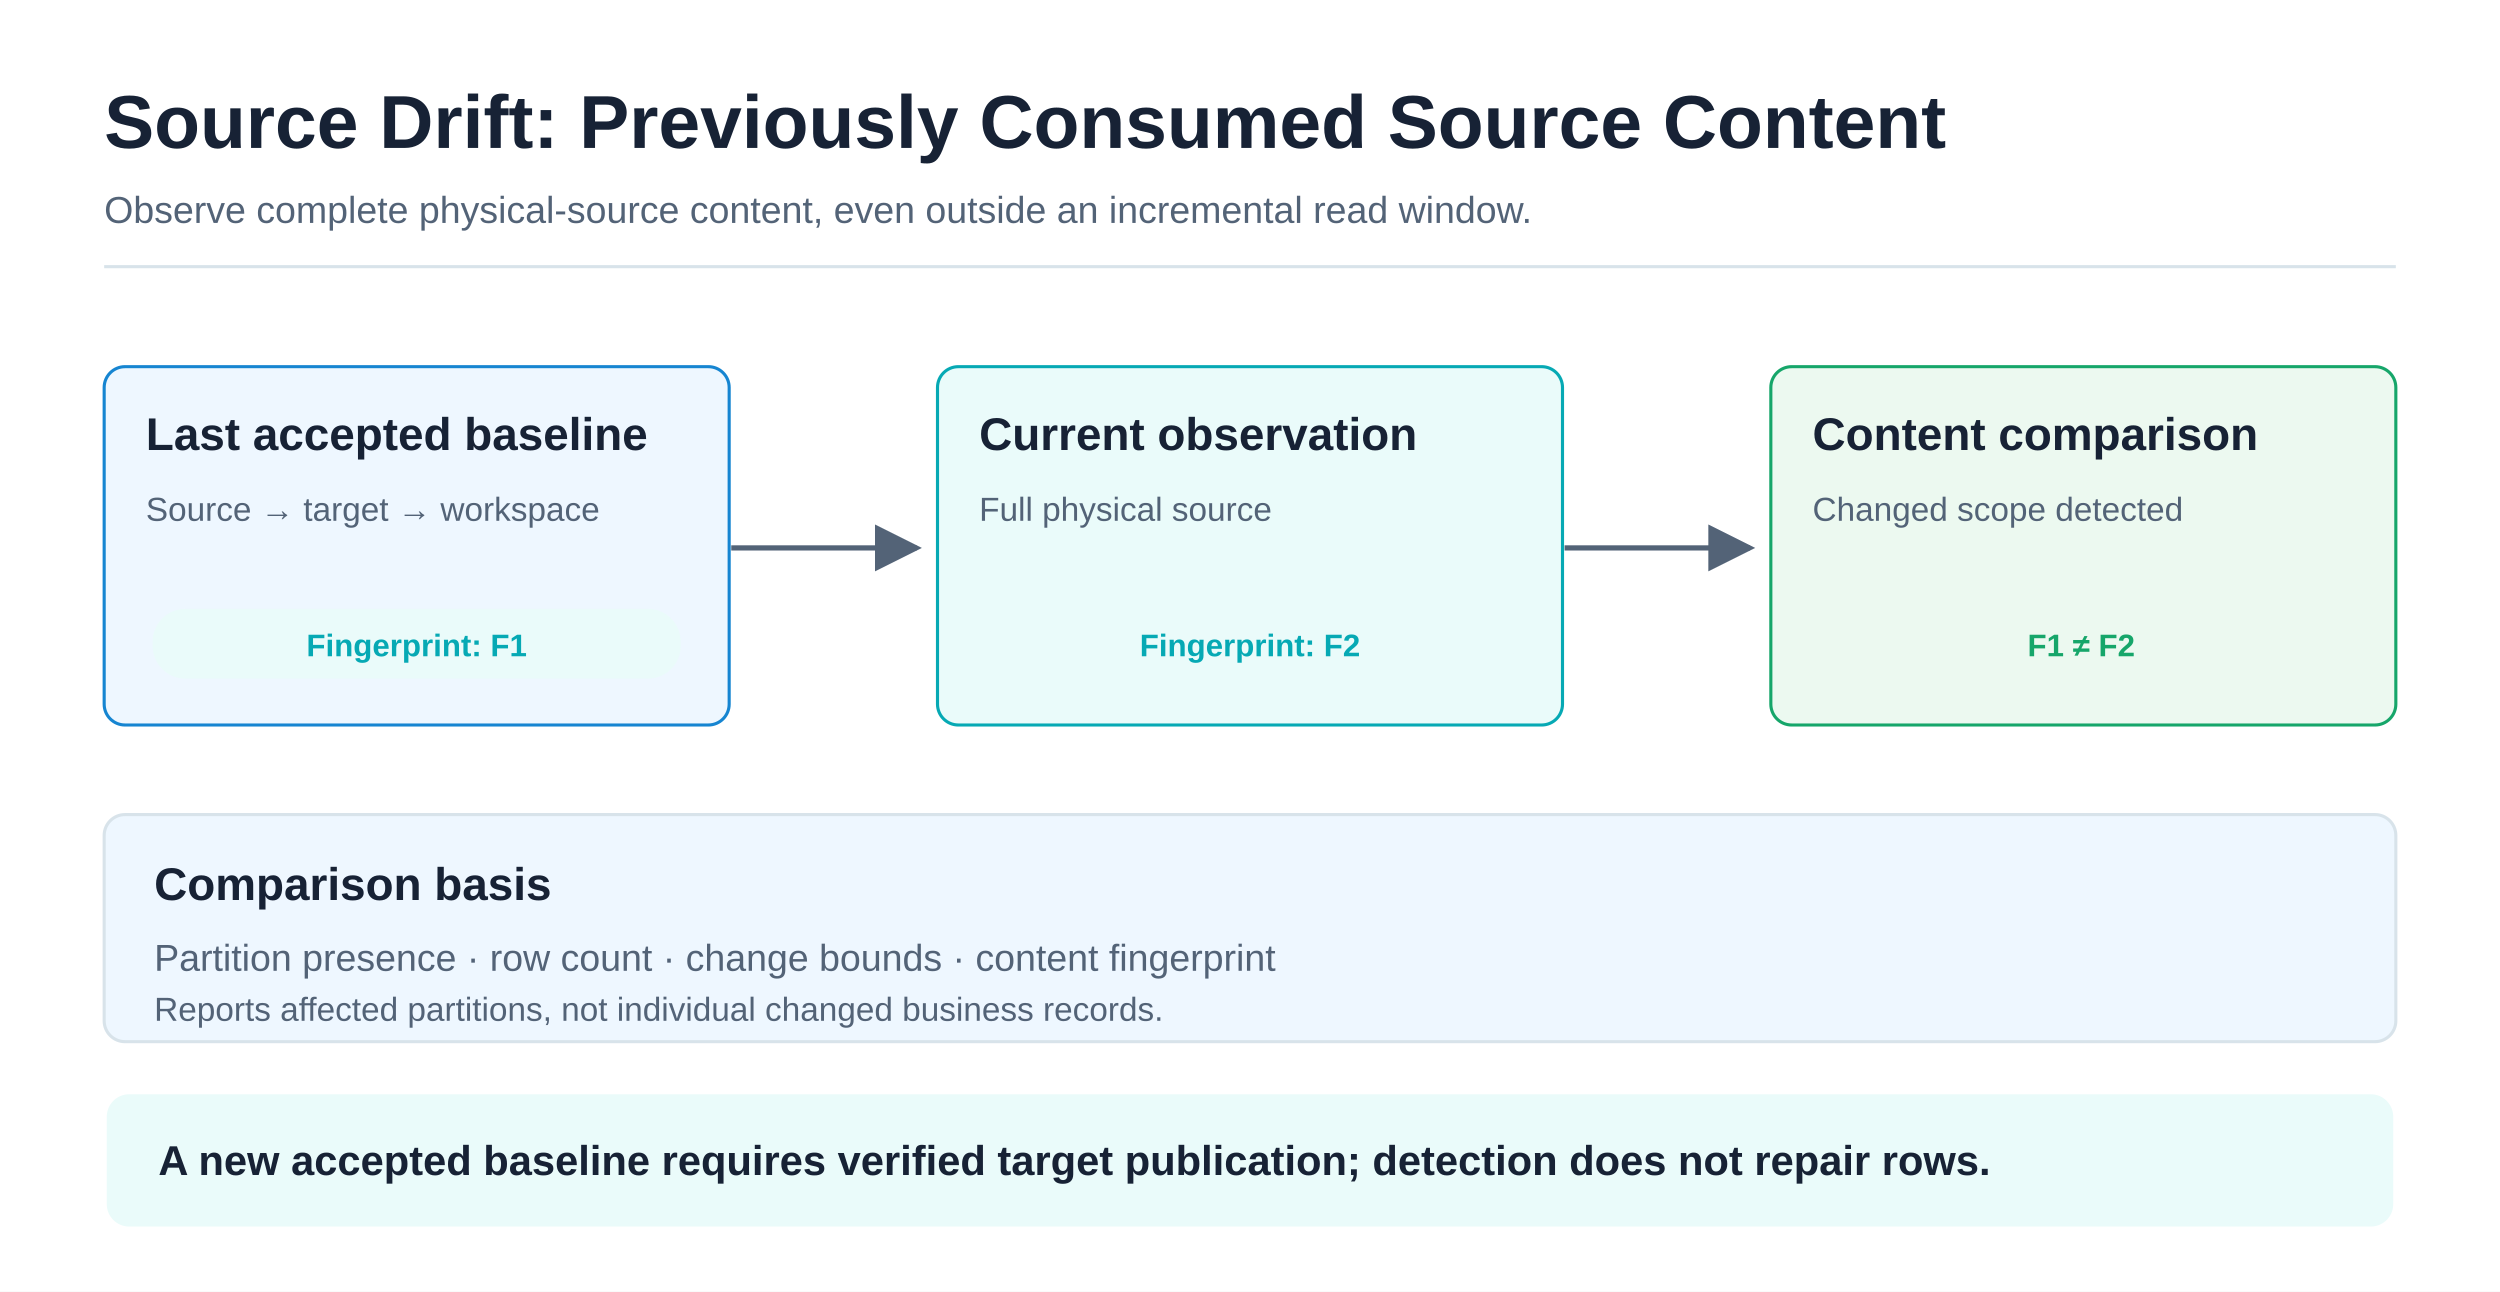
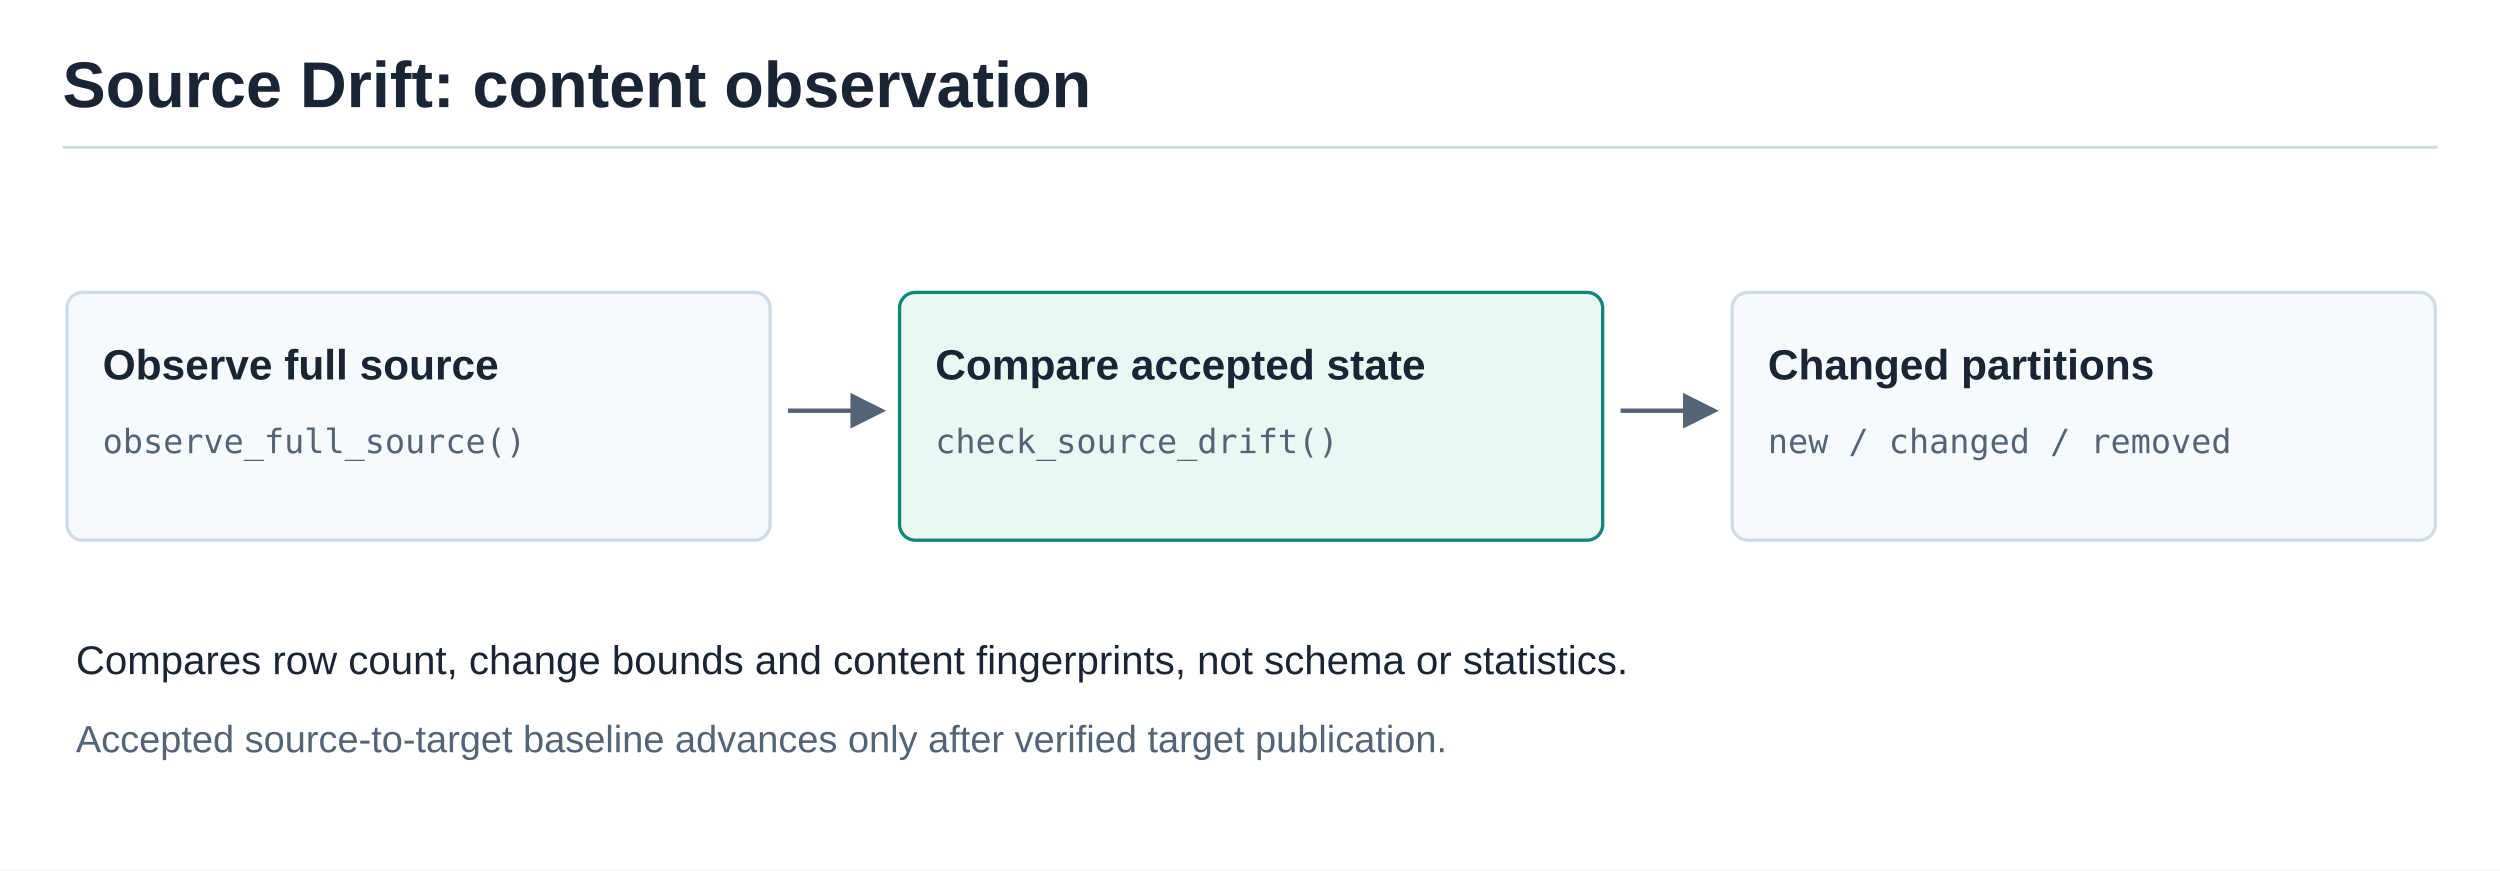
- <svg xmlns="http://www.w3.org/2000/svg" width="1200" height="620" viewBox="0 0 1200 620" role="img" aria-label="Source Drift: Previously Consumed Source Content">
+ <svg xmlns="http://www.w3.org/2000/svg" viewBox="0 0 1120 390" width="1120" height="390" role="img" aria-label="Source Drift: content observation">
  <defs>
-     <marker id="arr" markerWidth="9" markerHeight="9" refX="8" refY="4.5" orient="auto">
-       <path d="M0 0 L9 4.5 L0 9Z" fill="#536377" />
+     <marker id="a" markerWidth="8" markerHeight="8" refX="7" refY="4" orient="auto">
+       <path d="M0 0L8 4L0 8Z" fill="#546477" />
    </marker>
  </defs>
-   <rect width="1200" height="620" fill="#fff" />
-   <text x="50" y="71" font-family="Arial,Helvetica,sans-serif" font-size="36" font-weight="700" fill="#172235" text-anchor="start">Source Drift: Previously Consumed Source Content</text>
-   <text x="50" y="107" font-family="Arial,Helvetica,sans-serif" font-size="18" font-weight="500" fill="#536377" text-anchor="start">Observe complete physical-source content, even outside an incremental read window.</text>
-   <path d="M50 128 H1150" stroke="#D8E3EA" stroke-width="1.5" />
-   <rect x="50" y="176" width="300" height="172" rx="10" fill="#EEF7FF" stroke="#1685D1" stroke-width="1.5" />
-   <text x="70" y="216" font-family="Arial,Helvetica,sans-serif" font-size="22" font-weight="700" fill="#172235" text-anchor="start">Last accepted baseline</text>
-   <text x="70" y="250" font-family="Arial,Helvetica,sans-serif" font-size="16" font-weight="500" fill="#536377" text-anchor="start">Source → target → workspace</text>
-   <rect x="450" y="176" width="300" height="172" rx="10" fill="#EAFBFA" stroke="#06A9B4" stroke-width="1.5" />
-   <text x="470" y="216" font-family="Arial,Helvetica,sans-serif" font-size="22" font-weight="700" fill="#172235" text-anchor="start">Current observation</text>
-   <text x="470" y="250" font-family="Arial,Helvetica,sans-serif" font-size="16" font-weight="500" fill="#536377" text-anchor="start">Full physical source</text>
-   <rect x="850" y="176" width="300" height="172" rx="10" fill="#ECF9F0" stroke="#16A66A" stroke-width="1.5" />
-   <text x="870" y="216" font-family="Arial,Helvetica,sans-serif" font-size="22" font-weight="700" fill="#172235" text-anchor="start">Content comparison</text>
-   <text x="870" y="250" font-family="Arial,Helvetica,sans-serif" font-size="16" font-weight="500" fill="#536377" text-anchor="start">Changed scope detected</text>
-   <rect x="74" y="293" width="252" height="32" rx="15" fill="#EAFBFA" stroke="#EAFBFA" stroke-width="1.5" />
-   <text x="200" y="315" font-family="Arial,Helvetica,sans-serif" font-size="15" font-weight="700" fill="#06A9B4" text-anchor="middle">Fingerprint: F1</text>
-   <rect x="474" y="293" width="252" height="32" rx="15" fill="#EAFBFA" stroke="#EAFBFA" stroke-width="1.5" />
-   <text x="600" y="315" font-family="Arial,Helvetica,sans-serif" font-size="15" font-weight="700" fill="#06A9B4" text-anchor="middle">Fingerprint: F2</text>
-   <rect x="874" y="293" width="250" height="32" rx="15" fill="#ECF9F0" stroke="#ECF9F0" stroke-width="1.5" />
-   <text x="999" y="315" font-family="Arial,Helvetica,sans-serif" font-size="15" font-weight="700" fill="#16A66A" text-anchor="middle">F1 ≠ F2</text>
-   <path d="M351 263 H440 V263" stroke="#536377" stroke-width="2.5" fill="none" marker-end="url(#arr)" />
-   <path d="M751 263 H840 V263" stroke="#536377" stroke-width="2.5" fill="none" marker-end="url(#arr)" />
-   <rect x="50" y="391" width="1100" height="109" rx="10" fill="#EEF7FF" stroke="#D8E3EA" stroke-width="1.5" />
-   <text x="74" y="432" font-family="Arial,Helvetica,sans-serif" font-size="22" font-weight="700" fill="#172235" text-anchor="start">Comparison basis</text>
-   <text x="74" y="466" font-family="Arial,Helvetica,sans-serif" font-size="18" font-weight="500" fill="#536377" text-anchor="start">Partition presence · row count · change bounds · content fingerprint</text>
-   <text x="74" y="490" font-family="Arial,Helvetica,sans-serif" font-size="16" font-weight="500" fill="#536377" text-anchor="start">Reports affected partitions, not individual changed business records.</text>
-   <rect x="52" y="526" width="1096" height="62" rx="10" fill="#EAFBFA" stroke="#EAFBFA" stroke-width="1.5" />
-   <text x="76" y="564" font-family="Arial,Helvetica,sans-serif" font-size="20" font-weight="600" fill="#172235" text-anchor="start">A new accepted baseline requires verified target publication; detection does not repair rows.</text>
+   <rect width="1120" height="390" fill="#fff" />
+   <text x="28" y="48" font-family="Arial,Helvetica,sans-serif" font-size="29" font-weight="700" fill="#192434">Source Drift: content observation</text>
+   <path d="M28 66H1092" stroke="#CFDCE5" stroke-width="1.3" />
+   <rect x="30" y="131" width="315" height="111" rx="7" fill="#F6FAFC" stroke="#CFDCE5" stroke-width="1.5" />
+   <text x="46" y="170" font-family="Arial,Helvetica,sans-serif" font-size="19" font-weight="700" fill="#192434">Observe full source</text>
+   <text x="46" y="203" font-family="Consolas,Menlo,monospace" font-size="15" font-weight="400" fill="#546477">observe_full_source()</text>
+   <rect x="403" y="131" width="315" height="111" rx="7" fill="#EAF7F3" stroke="#128779" stroke-width="1.5" />
+   <text x="419" y="170" font-family="Arial,Helvetica,sans-serif" font-size="19" font-weight="700" fill="#192434">Compare accepted state</text>
+   <text x="419" y="203" font-family="Consolas,Menlo,monospace" font-size="15" font-weight="400" fill="#546477">check_source_drift()</text>
+   <rect x="776" y="131" width="315" height="111" rx="7" fill="#F6FAFC" stroke="#CFDCE5" stroke-width="1.5" />
+   <text x="792" y="170" font-family="Arial,Helvetica,sans-serif" font-size="19" font-weight="700" fill="#192434">Changed partitions</text>
+   <text x="792" y="203" font-family="Consolas,Menlo,monospace" font-size="15" font-weight="400" fill="#546477">new / changed / removed</text>
+   <path d="M353 184H395" stroke="#546477" stroke-width="2" fill="none" marker-end="url(#a)" />
+   <path d="M726 184H768" stroke="#546477" stroke-width="2" fill="none" marker-end="url(#a)" />
+   <text x="34" y="302" font-family="Arial,Helvetica,sans-serif" font-size="18" font-weight="400" fill="#192434">Compares row count, change bounds and content fingerprints, not schema or statistics.</text>
+   <text x="34" y="337" font-family="Arial,Helvetica,sans-serif" font-size="17" font-weight="400" fill="#546477">Accepted source-to-target baseline advances only after verified target publication.</text>
</svg>
